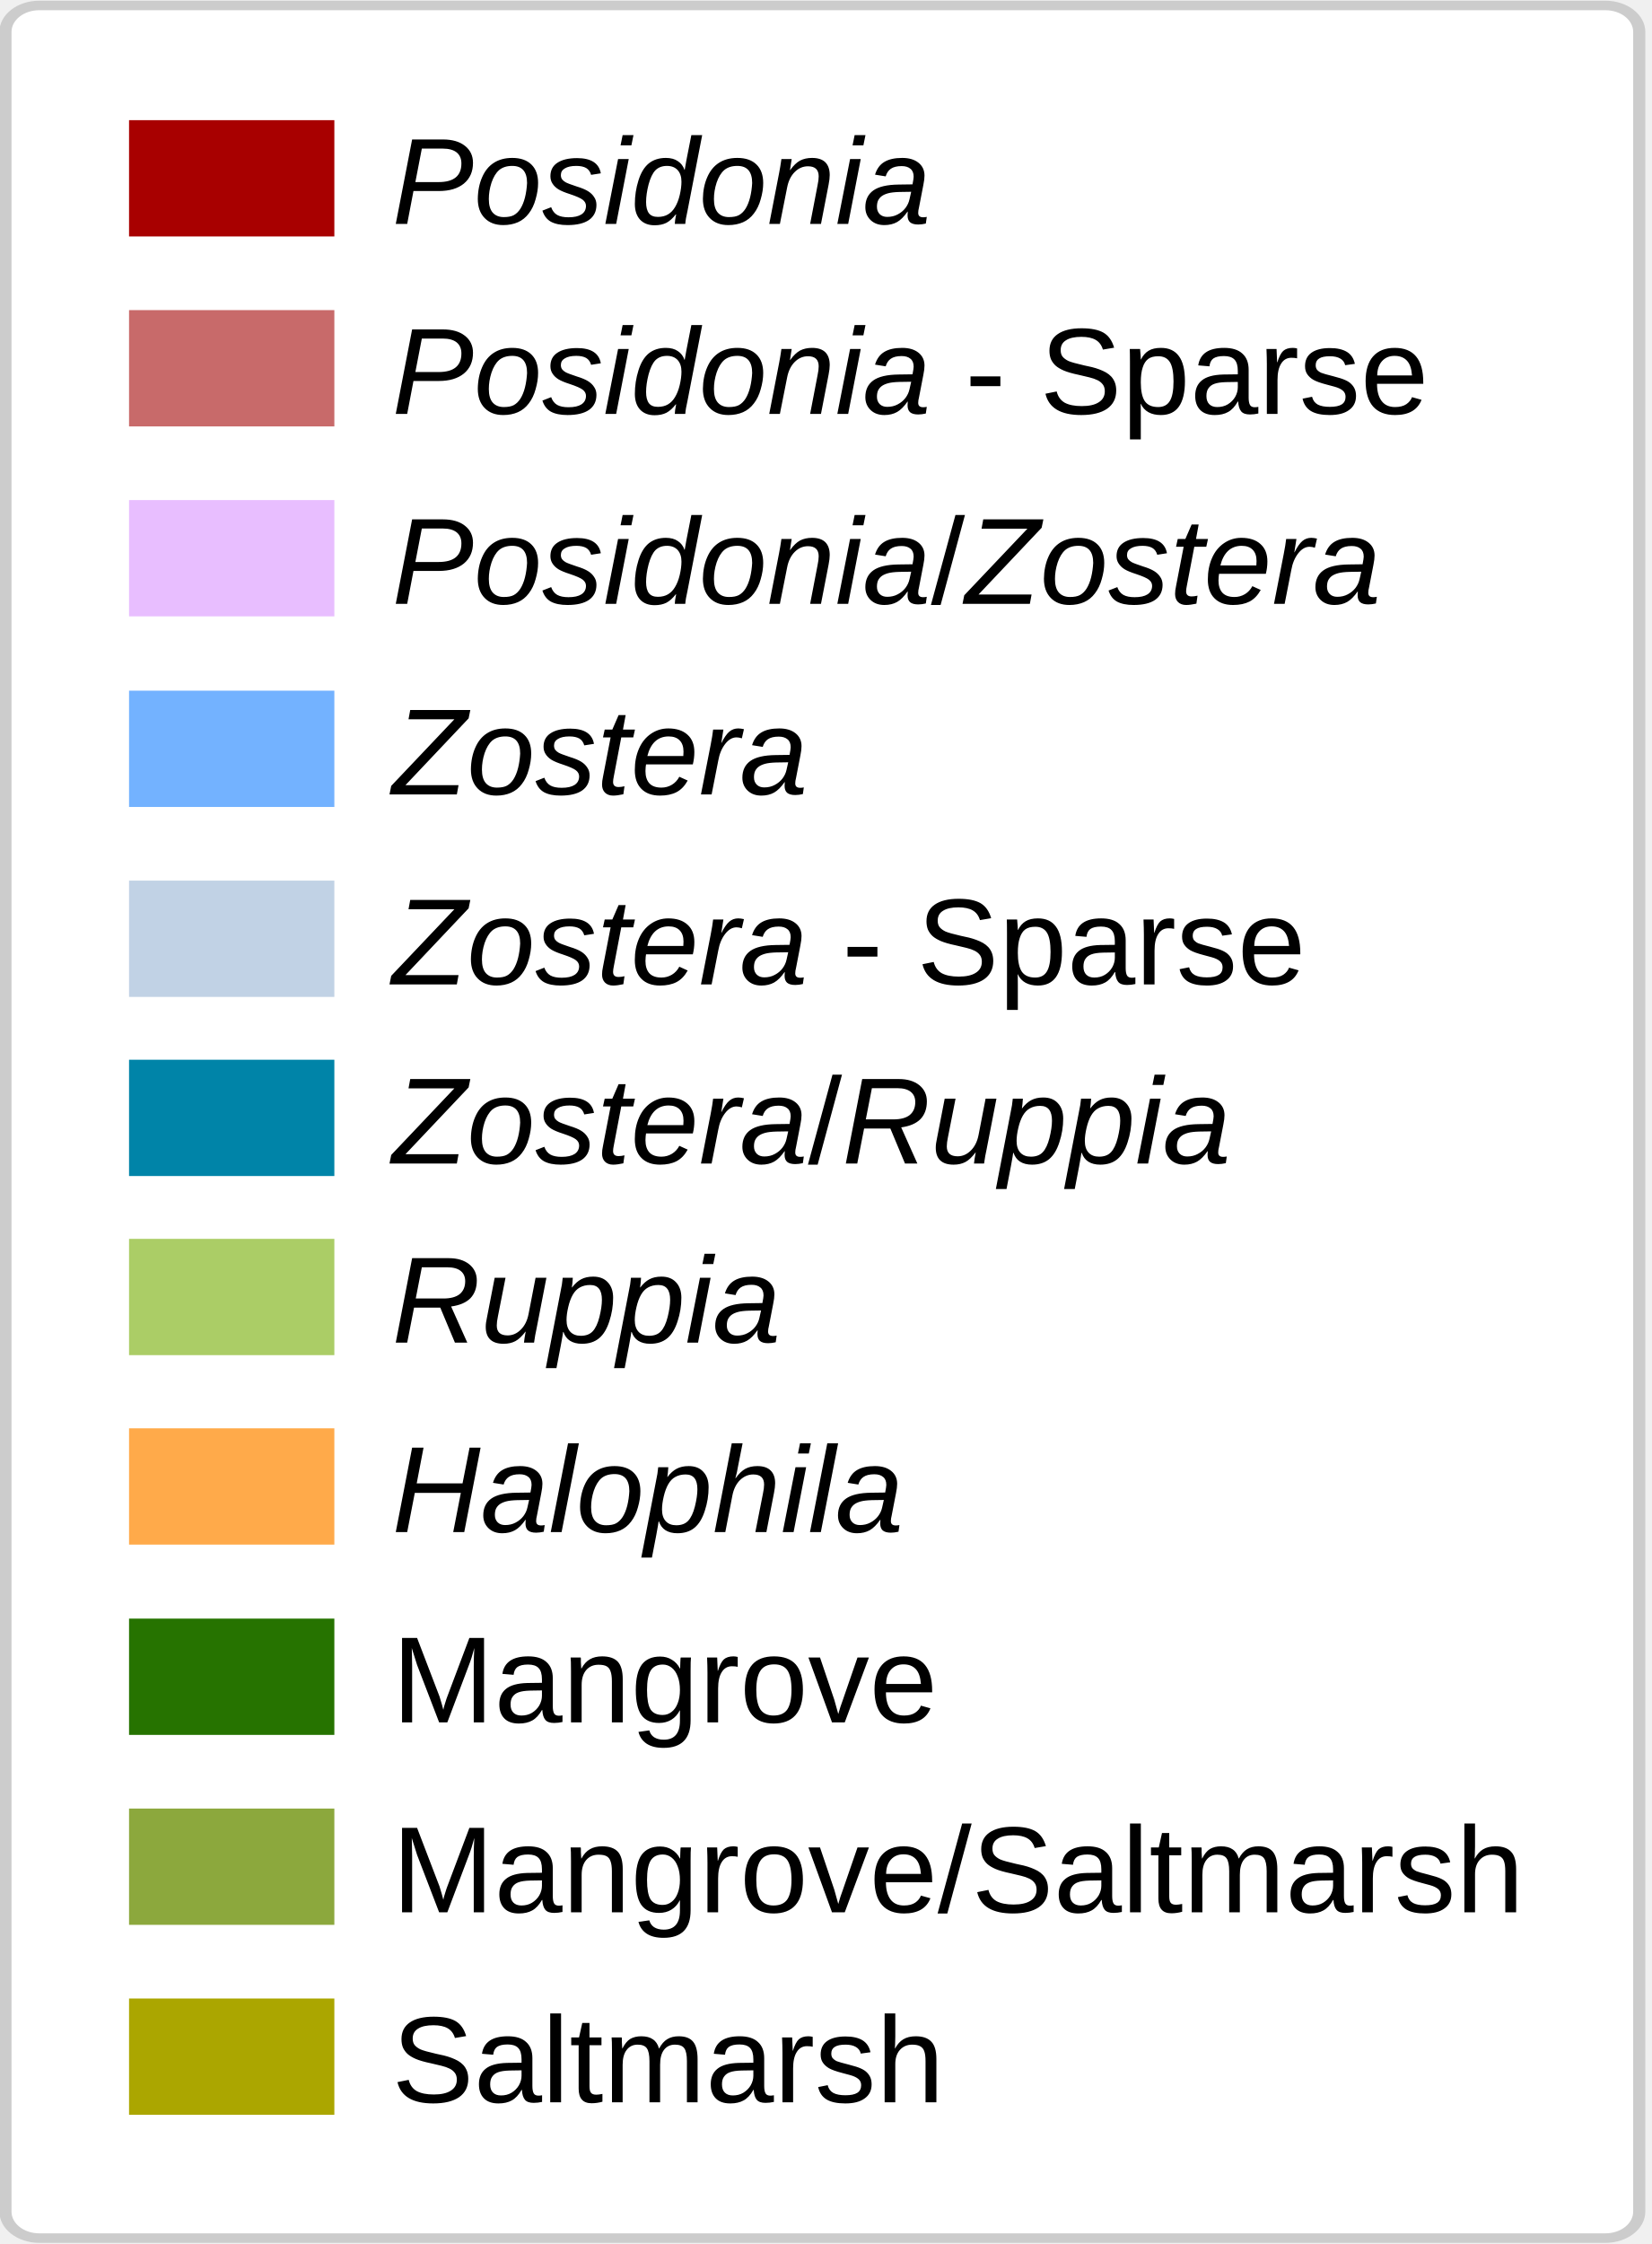
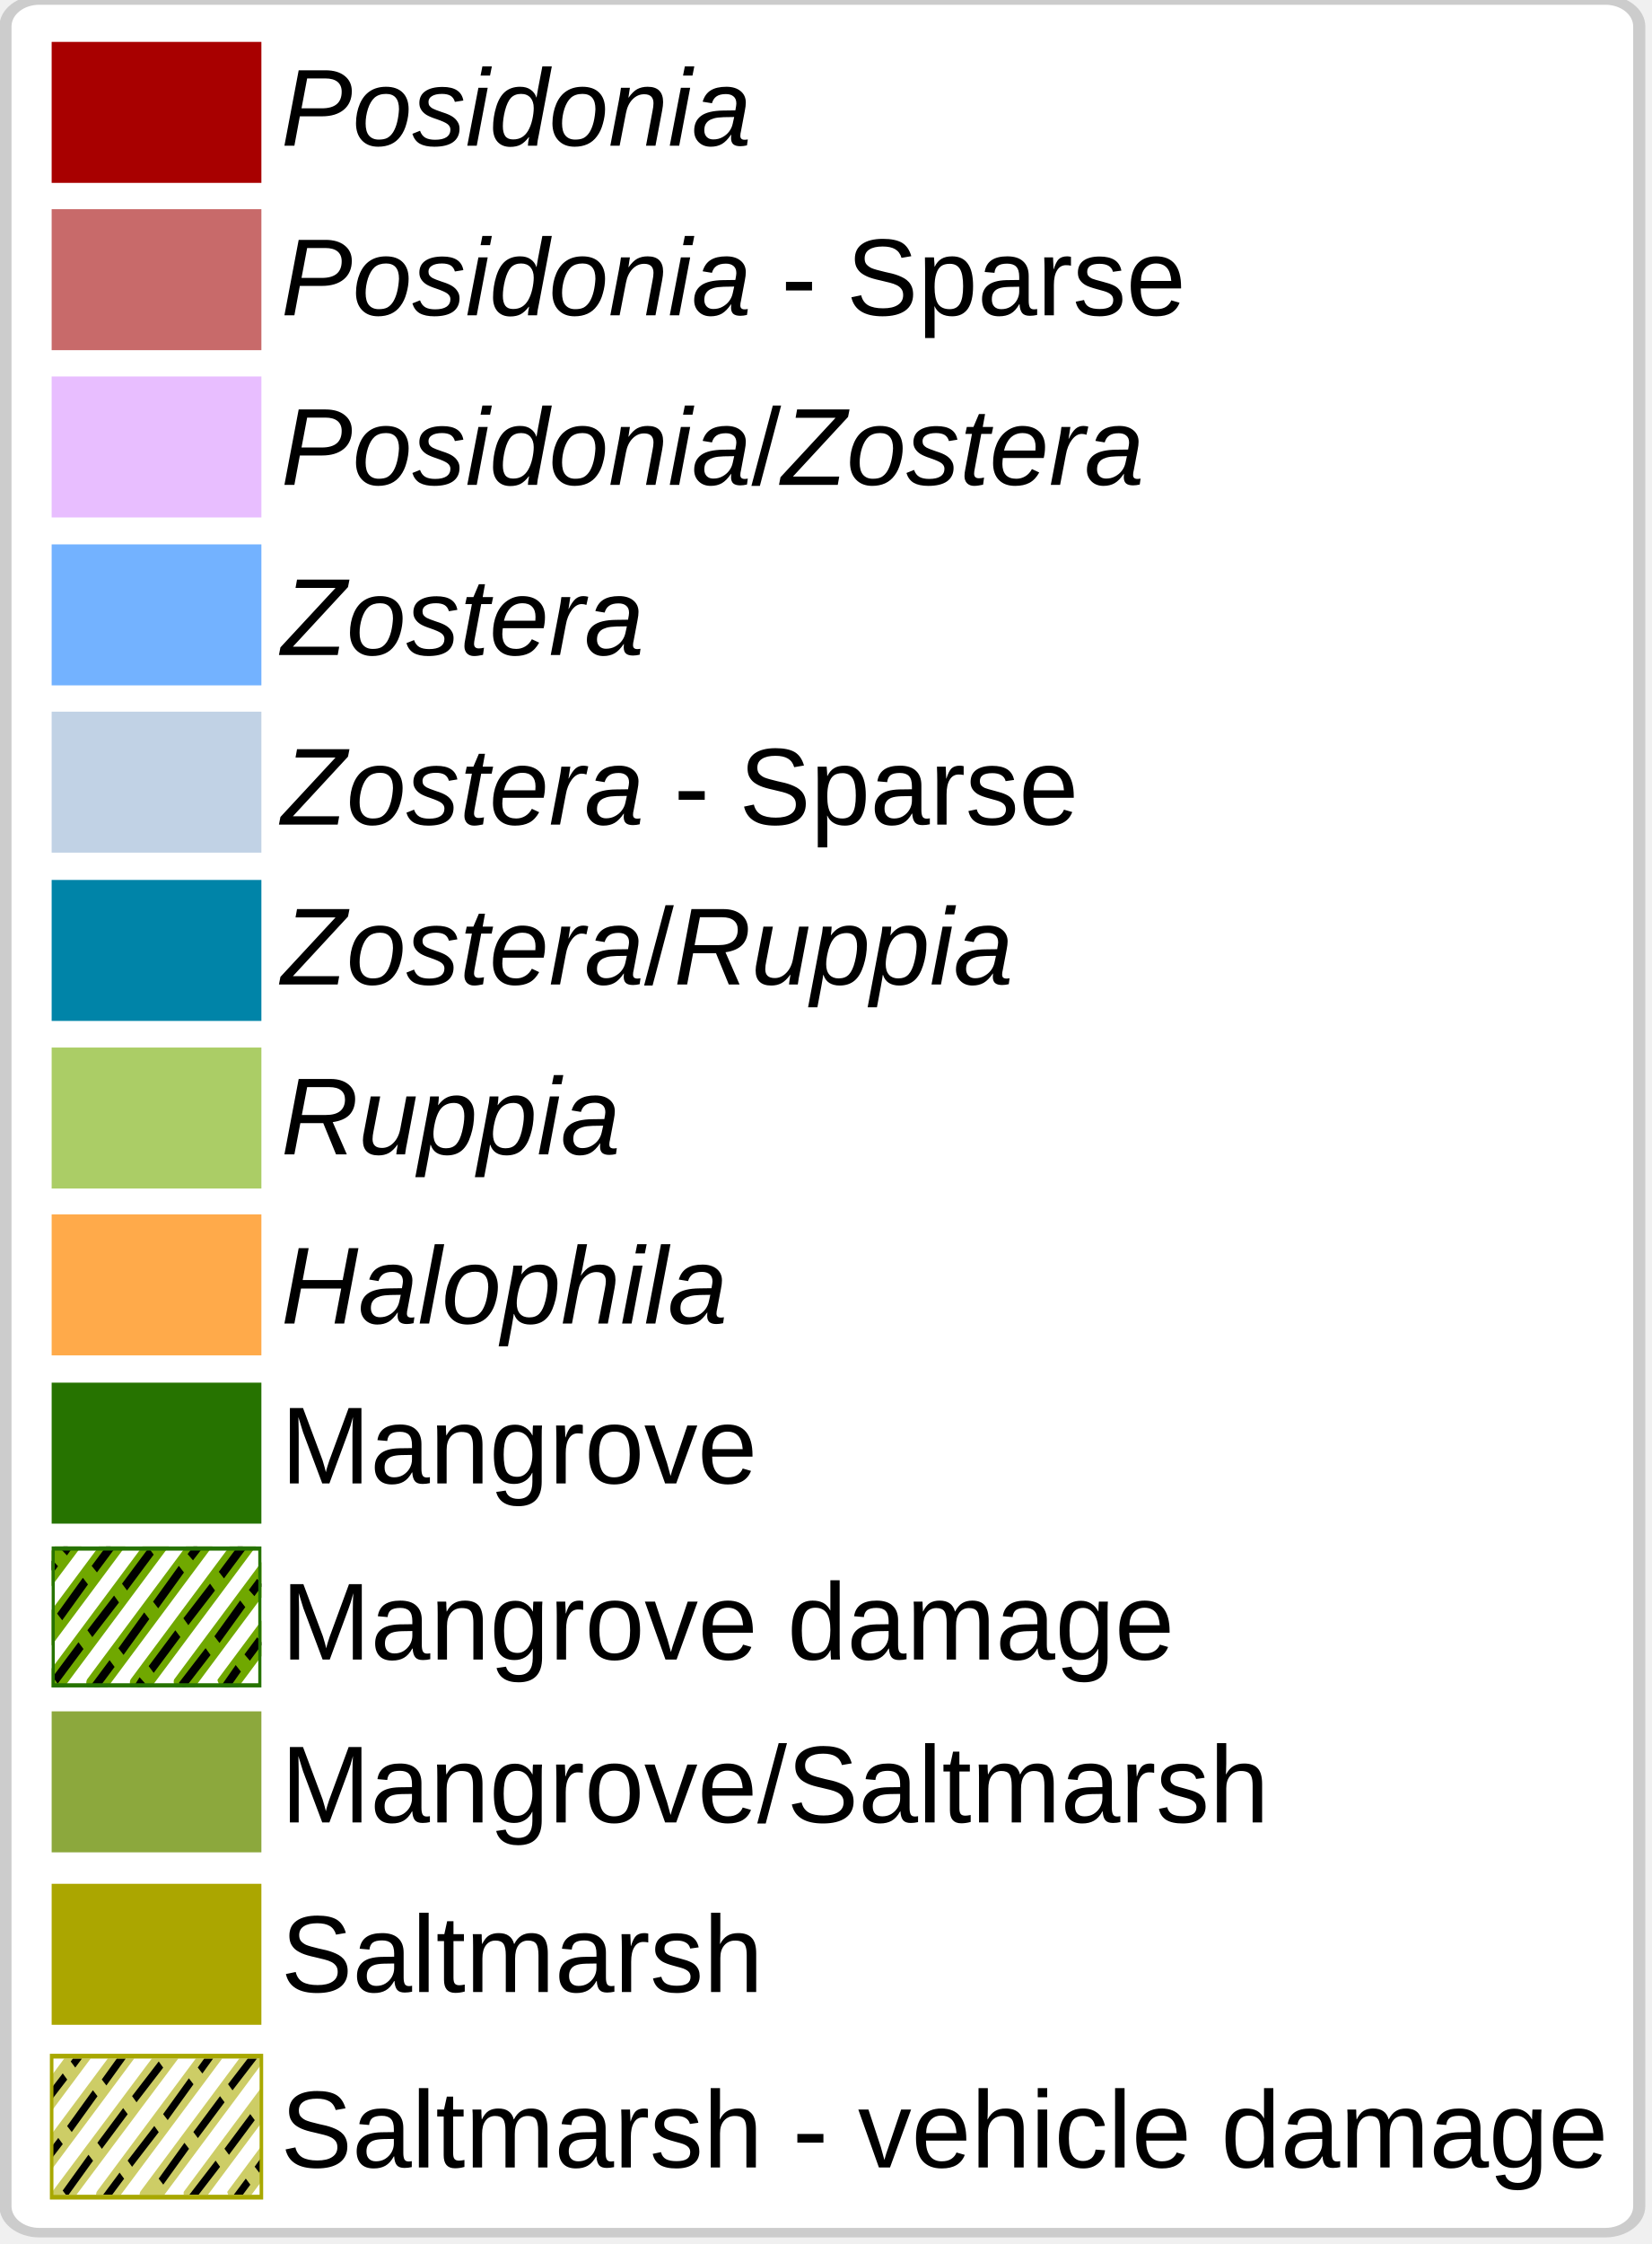
- <svg xmlns="http://www.w3.org/2000/svg" width="100%" height="100%" viewBox="0 0 148 201" version="1.1" xml:space="preserve" style="fill-rule:evenodd;clip-rule:evenodd;stroke-linecap:square;stroke-linejoin:bevel;">
-   <g transform="matrix(0.923441,0,0,0.923441,11.5614,10.7633)">
-     <path d="M0.001,0L19.921,0L19.921,11.28L0.001,11.28L0.001,0" style="fill:rgb(168,0,0);stroke:rgb(168,0,0);stroke-width:0.74px;" />
+ <svg xmlns="http://www.w3.org/2000/svg" width="100%" height="100%" viewBox="0 0 148 201" version="1.1" xml:space="preserve" style="fill-rule:evenodd;clip-rule:evenodd;stroke-linecap:round;stroke-linejoin:round;stroke-miterlimit:1.5;">
+   <g transform="matrix(0.798914,0,0,0.626962,0.26781,-0.444516)">
+     <path d="M183.507,4.491C183.507,2.403 181.804,0.709 179.707,0.709L4.076,0.709C1.978,0.709 0.276,2.403 0.276,4.491L0.276,315.899C0.276,317.986 1.978,319.681 4.076,319.681L179.707,319.681C181.804,319.681 183.507,317.986 183.507,315.899L183.507,4.491Z" style="fill:white;stroke:rgb(204,204,204);stroke-width:1.36px;" />
  </g>
-   <g transform="matrix(1.09068,0,0,1.09068,35.1199,20.0589)">
-     <g transform="matrix(10.08,0,0,10.08,44.2723,0)">
-         </g>
-     <text x="0px" y="0px" style="font-family:'ArialMT', 'Arial', sans-serif;font-size:10.08px;">Posidonia</text>
+   <g id="Text" transform="matrix(0.872663,0,0,0.892751,-1.17128,-4.93075)">
+     <g transform="matrix(1.09068,0,0,1.09068,30.1702,222.988)">
+       <g transform="matrix(10.08,0,0,10.08,124.937,0)">
+             </g>
+       <text x="0px" y="0px" style="font-family:'ArialMT', 'Arial';font-size:10.08px;">Saltmarsh - vehicle damage</text>
+     </g>
+     <g transform="matrix(1.09068,0,0,1.09068,30.24,172.03)">
+       <g transform="matrix(10.08,0,0,10.08,84.0509,0)">
+             </g>
+       <text x="0px" y="0px" style="font-family:'ArialMT', 'Arial';font-size:10.08px;">Mangrove damage</text>
+     </g>
+     <g transform="matrix(1.09068,0,0,1.09068,30.203,20.142)">
+       <g transform="matrix(10.08,0,0,10.08,44.2723,0)">
+             </g>
+       <text x="0px" y="0px" style="font-family:'Arial-ItalicMT', 'Arial';font-style:italic;font-size:10.08px;">Posidonia</text>
+     </g>
+     <g transform="matrix(1.09068,0,0,1.09068,30.203,37.1566)">
+       <text x="0px" y="0px" style="font-family:'Arial-ItalicMT', 'Arial';font-style:italic;font-size:10.08px;">Posidonia</text>
+       <g transform="matrix(10.08,0,0,10.08,85.1681,0)">
+             </g>
+       <text x="47.073px" y="0px" style="font-family:'ArialMT', 'Arial';font-size:10.08px;">- Sparse</text>
+     </g>
+     <g transform="matrix(1.09068,0,0,1.09068,30.203,54.1712)">
+       <text x="0px" y="0px" style="font-family:'Arial-ItalicMT', 'Arial';font-style:italic;font-size:10.08px;">Posidonia</text>
+       <text x="44.272px" y="0px" style="font-family:'ArialMT', 'Arial';font-size:10.08px;">/</text>
+       <g transform="matrix(10.08,0,0,10.08,81.2454,0)">
+             </g>
+       <text x="47.073px" y="0px" style="font-family:'Arial-ItalicMT', 'Arial';font-style:italic;font-size:10.08px;">Zostera</text>
+     </g>
+     <g transform="matrix(1.09068,0,0,1.09068,30.203,71.2442)">
+       <g transform="matrix(10.08,0,0,10.08,34.1726,0)">
+             </g>
+       <text x="0px" y="0px" style="font-family:'Arial-ItalicMT', 'Arial';font-style:italic;font-size:10.08px;">Zostera</text>
+     </g>
+     <g transform="matrix(1.09068,0,0,1.09068,30.203,88.2582)">
+       <text x="0px" y="0px" style="font-family:'Arial-ItalicMT', 'Arial';font-style:italic;font-size:10.08px;">Zostera</text>
+       <g transform="matrix(10.08,0,0,10.08,75.0684,0)">
+             </g>
+       <text x="36.973px" y="0px" style="font-family:'ArialMT', 'Arial';font-size:10.08px;">- Sparse</text>
+     </g>
+     <g transform="matrix(1.09068,0,0,1.09068,30.203,104.302)">
+       <text x="0px" y="0px" style="font-family:'Arial-ItalicMT', 'Arial';font-style:italic;font-size:10.08px;">Zostera</text>
+       <text x="34.173px" y="0px" style="font-family:'ArialMT', 'Arial';font-size:10.08px;">/</text>
+       <g transform="matrix(10.08,0,0,10.08,68.9161,0)">
+             </g>
+       <text x="36.973px" y="0px" style="font-family:'Arial-ItalicMT', 'Arial';font-style:italic;font-size:10.08px;">Ruppia</text>
+     </g>
+     <g transform="matrix(1.09068,0,0,1.09068,30.203,138.317)">
+       <g transform="matrix(10.08,0,0,10.08,42.0279,0)">
+             </g>
+       <text x="0px" y="0px" style="font-family:'Arial-ItalicMT', 'Arial';font-style:italic;font-size:10.08px;">Halophila</text>
+     </g>
+     <g transform="matrix(1.09068,0,0,1.09068,30.203,121.346)">
+       <g transform="matrix(10.08,0,0,10.08,31.943,0)">
+             </g>
+       <text x="0px" y="0px" style="font-family:'Arial-ItalicMT', 'Arial';font-style:italic;font-size:10.08px;">Ruppia</text>
+     </g>
+     <g transform="matrix(1.09068,0,0,1.09068,30.203,154.361)">
+       <g transform="matrix(10.08,0,0,10.08,44.8235,0)">
+             </g>
+       <text x="0px" y="0px" style="font-family:'ArialMT', 'Arial';font-size:10.08px;">Mangrove</text>
+     </g>
+     <g transform="matrix(1.09068,0,0,1.09068,30.203,188.375)">
+       <g transform="matrix(10.08,0,0,10.08,92.9988,0)">
+             </g>
+       <text x="0px" y="0px" style="font-family:'ArialMT', 'Arial';font-size:10.08px;">Mangrove/Saltmarsh</text>
+     </g>
+     <g transform="matrix(1.09068,0,0,1.09068,30.203,205.39)">
+       <g transform="matrix(10.08,0,0,10.08,45.3748,0)">
+             </g>
+       <text x="0px" y="0px" style="font-family:'ArialMT', 'Arial';font-size:10.08px;">Saltmarsh</text>
+     </g>
  </g>
-   <g transform="matrix(0.923441,0,0,0.923441,11.5614,27.7779)">
-     <path d="M0.001,0L19.921,0L19.921,11.28L0.001,11.28L0.001,0" style="fill:rgb(200,106,106);stroke:rgb(200,106,106);stroke-width:0.24px;" />
-   </g>
-   <g transform="matrix(1.09068,0,0,1.09068,35.1199,37.0735)">
-     <g transform="matrix(10.08,0,0,10.08,85.1681,0)">
-         </g>
-     <text x="0px" y="0px" style="font-family:'ArialMT', 'Arial', sans-serif;font-size:10.08px;">Posidonia - Sparse</text>
-   </g>
-   <g transform="matrix(0.923441,0,0,0.923441,11.5614,44.7924)">
-     <path d="M0.001,0L19.921,0L19.921,11.28L0.001,11.28L0.001,0" style="fill:rgb(232,190,255);stroke:rgb(232,190,255);stroke-width:0.74px;" />
-   </g>
-   <g transform="matrix(1.09068,0,0,1.09068,35.1199,54.0881)">
-     <g transform="matrix(10.08,0,0,10.08,81.2454,0)">
-         </g>
-     <text x="0px" y="0px" style="font-family:'ArialMT', 'Arial', sans-serif;font-size:10.08px;">Posidonia/Zostera</text>
-   </g>
-   <g transform="matrix(0.923441,0,0,0.923441,11.5614,61.8651)">
-     <path d="M0.001,0L19.921,0L19.921,11.28L0.001,11.28L0.001,0" style="fill:rgb(115,178,255);stroke:rgb(115,178,255);stroke-width:0.74px;" />
-   </g>
-   <g transform="matrix(1.09068,0,0,1.09068,35.1199,71.1611)">
-     <g transform="matrix(10.08,0,0,10.08,34.1726,0)">
-         </g>
-     <text x="0px" y="0px" style="font-family:'ArialMT', 'Arial', sans-serif;font-size:10.08px;">Zostera</text>
-   </g>
-   <g transform="matrix(0.923441,0,0,0.923441,11.5614,78.8791)">
-     <path d="M0.001,0L19.921,0L19.921,11.28L0.001,11.28L0.001,0" style="fill:rgb(193,210,229);stroke:rgb(193,210,229);stroke-width:0.24px;" />
-   </g>
-   <g transform="matrix(1.09068,0,0,1.09068,35.1199,88.1751)">
-     <g transform="matrix(10.08,0,0,10.08,68.9112,0)">
-         </g>
-     <text x="0px" y="0px" style="font-family:'ArialMT', 'Arial', sans-serif;font-size:10.08px;">Zostera Sparse</text>
-   </g>
-   <g transform="matrix(0.923441,0,0,0.923441,11.5614,94.9231)">
-     <path d="M0.001,0L19.921,0L19.921,11.28L0.001,11.28L0.001,0" style="fill:rgb(0,132,168);stroke:rgb(0,132,168);stroke-width:0.74px;" />
-   </g>
-   <g transform="matrix(1.09068,0,0,1.09068,35.1199,104.219)">
-     <g transform="matrix(10.08,0,0,10.08,68.9161,0)">
-         </g>
-     <text x="0px" y="0px" style="font-family:'ArialMT', 'Arial', sans-serif;font-size:10.08px;">Zostera/Ruppia</text>
-   </g>
-   <g transform="matrix(0.923441,0,0,0.923441,11.5614,127.937)">
-     <path d="M0.001,0L19.921,0L19.921,11.28L0.001,11.28L0.001,0" style="fill:rgb(255,170,74);stroke:rgb(255,170,0);stroke-width:0.74px;" />
-   </g>
-   <g transform="matrix(1.09068,0,0,1.09068,35.1199,137.234)">
-     <g transform="matrix(10.08,0,0,10.08,42.0279,0)">
-         </g>
-     <text x="0px" y="0px" style="font-family:'ArialMT', 'Arial', sans-serif;font-size:10.08px;">Halophila</text>
-   </g>
-   <g transform="matrix(0.923441,0,0,0.923441,11.5614,110.967)">
-     <path d="M0.001,0L19.921,0L19.921,11.28L0.001,11.28L0.001,0" style="fill:rgb(171,205,102);stroke:rgb(171,205,102);stroke-width:0.74px;" />
-   </g>
-   <g transform="matrix(1.09068,0,0,1.09068,35.1199,120.263)">
-     <g transform="matrix(10.08,0,0,10.08,31.943,0)">
-         </g>
-     <text x="0px" y="0px" style="font-family:'ArialMT', 'Arial', sans-serif;font-size:10.08px;">Ruppia</text>
-   </g>
-   <g transform="matrix(0.923441,0,0,0.923441,11.5614,144.982)">
-     <path d="M0.001,0L19.921,0L19.921,11.28L0.001,11.28L0.001,0" style="fill:rgb(38,115,0);" />
-   </g>
-   <g transform="matrix(1.09068,0,0,1.09068,35.1199,154.278)">
-     <g transform="matrix(10.08,0,0,10.08,44.8235,0)">
-         </g>
-     <text x="0px" y="0px" style="font-family:'ArialMT', 'Arial', sans-serif;font-size:10.08px;">Mangrove</text>
-   </g>
-   <g transform="matrix(0.923441,0,0,0.923441,11.5614,161.996)">
-     <path d="M0.001,0L19.921,0L19.921,11.28L0.001,11.28L0.001,0" style="fill:rgb(140,168,61);stroke:rgb(140,168,61);stroke-width:0.74px;" />
-   </g>
-   <g transform="matrix(1.09068,0,0,1.09068,35.1199,171.292)">
-     <g transform="matrix(10.08,0,0,10.08,92.9988,0)">
-         </g>
-     <text x="0px" y="0px" style="font-family:'ArialMT', 'Arial', sans-serif;font-size:10.08px;">Mangrove/Saltmarsh</text>
-   </g>
-   <g transform="matrix(0.923441,0,0,0.923441,11.5614,179.011)">
-     <path d="M0.001,0L19.921,0L19.921,11.28L0.001,11.28L0.001,0" style="fill:rgb(171,166,0);stroke:rgb(171,166,0);stroke-width:0.74px;" />
-   </g>
-   <g transform="matrix(1.09068,0,0,1.09068,35.1199,188.307)">
-     <g transform="matrix(10.08,0,0,10.08,45.3748,0)">
-         </g>
-     <text x="0px" y="0px" style="font-family:'ArialMT', 'Arial', sans-serif;font-size:10.08px;">Saltmarsh</text>
-   </g>
-   <g transform="matrix(0.798914,0,0,0.626962,0.26781,0.0437944)">
-     <path d="M183.507,4.491C183.507,2.403 181.804,0.709 179.707,0.709L4.076,0.709C1.978,0.709 0.276,2.403 0.276,4.491L0.276,315.899C0.276,317.986 1.978,319.681 4.076,319.681L179.707,319.681C181.804,319.681 183.507,317.986 183.507,315.899L183.507,4.491Z" style="fill:white;stroke:rgb(204,204,204);stroke-width:1.36px;stroke-linecap:round;stroke-linejoin:round;stroke-miterlimit:1.5;" />
-   </g>
-   <g transform="matrix(0.923441,0,0,0.923441,11.5614,10.7633)">
-     <path d="M0.001,0L19.921,0L19.921,11.28L0.001,11.28L0.001,0" style="fill:rgb(168,0,0);" />
-   </g>
-   <g transform="matrix(1.09068,0,0,1.09068,35.1199,20.0589)">
-     <g transform="matrix(10.08,0,0,10.08,44.2723,0)">
-         </g>
-     <text x="0px" y="0px" style="font-family:'Arial-ItalicMT', 'Arial', sans-serif;font-style:italic;font-size:10.08px;">Posidonia</text>
-   </g>
-   <g transform="matrix(0.923441,0,0,0.923441,11.5614,27.7779)">
-     <path d="M0.001,0L19.921,0L19.921,11.28L0.001,11.28L0.001,0" style="fill:rgb(200,106,106);" />
-   </g>
-   <g transform="matrix(1.09068,0,0,1.09068,35.1199,37.0735)">
-     <text x="0px" y="0px" style="font-family:'Arial-ItalicMT', 'Arial', sans-serif;font-style:italic;font-size:10.08px;">Posidonia</text>
-     <g transform="matrix(10.08,0,0,10.08,85.1681,0)">
-         </g>
-     <text x="47.073px" y="0px" style="font-family:'ArialMT', 'Arial', sans-serif;font-size:10.08px;">- Sparse</text>
-   </g>
-   <g transform="matrix(0.923441,0,0,0.923441,11.5614,44.7924)">
-     <path d="M0.001,0L19.921,0L19.921,11.28L0.001,11.28L0.001,0" style="fill:rgb(232,190,255);" />
-   </g>
-   <g transform="matrix(1.09068,0,0,1.09068,35.1199,54.0881)">
-     <text x="0px" y="0px" style="font-family:'Arial-ItalicMT', 'Arial', sans-serif;font-style:italic;font-size:10.08px;">Posidonia</text>
-     <text x="44.272px" y="0px" style="font-family:'ArialMT', 'Arial', sans-serif;font-size:10.08px;">/</text>
-     <g transform="matrix(10.08,0,0,10.08,81.2454,0)">
-         </g>
-     <text x="47.073px" y="0px" style="font-family:'Arial-ItalicMT', 'Arial', sans-serif;font-style:italic;font-size:10.08px;">Zostera</text>
-   </g>
-   <g transform="matrix(0.923441,0,0,0.923441,11.5614,61.8651)">
-     <path d="M0.001,0L19.921,0L19.921,11.28L0.001,11.28L0.001,0" style="fill:rgb(115,178,255);" />
-   </g>
-   <g transform="matrix(1.09068,0,0,1.09068,35.1199,71.1611)">
-     <g transform="matrix(10.08,0,0,10.08,34.1726,0)">
-         </g>
-     <text x="0px" y="0px" style="font-family:'Arial-ItalicMT', 'Arial', sans-serif;font-style:italic;font-size:10.08px;">Zostera</text>
-   </g>
-   <g transform="matrix(0.923441,0,0,0.923441,11.5614,78.8791)">
-     <path d="M0.001,0L19.921,0L19.921,11.28L0.001,11.28L0.001,0" style="fill:rgb(193,210,229);" />
-   </g>
-   <g transform="matrix(1.09068,0,0,1.09068,35.1199,88.1751)">
-     <text x="0px" y="0px" style="font-family:'Arial-ItalicMT', 'Arial', sans-serif;font-style:italic;font-size:10.08px;">Zostera</text>
-     <g transform="matrix(10.08,0,0,10.08,75.0684,0)">
-         </g>
-     <text x="36.973px" y="0px" style="font-family:'ArialMT', 'Arial', sans-serif;font-size:10.08px;">- Sparse</text>
-   </g>
-   <g transform="matrix(0.923441,0,0,0.923441,11.5614,94.9231)">
-     <path d="M0.001,0L19.921,0L19.921,11.28L0.001,11.28L0.001,0" style="fill:rgb(0,132,168);" />
-   </g>
-   <g transform="matrix(1.09068,0,0,1.09068,35.1199,104.219)">
-     <text x="0px" y="0px" style="font-family:'Arial-ItalicMT', 'Arial', sans-serif;font-style:italic;font-size:10.08px;">Zostera</text>
-     <text x="34.173px" y="0px" style="font-family:'ArialMT', 'Arial', sans-serif;font-size:10.08px;">/</text>
-     <g transform="matrix(10.08,0,0,10.08,68.9161,0)">
-         </g>
-     <text x="36.973px" y="0px" style="font-family:'Arial-ItalicMT', 'Arial', sans-serif;font-style:italic;font-size:10.08px;">Ruppia</text>
-   </g>
-   <g transform="matrix(0.923441,0,0,0.923441,11.5614,127.937)">
-     <path d="M0.001,0L19.921,0L19.921,11.28L0.001,11.28L0.001,0" style="fill:rgb(255,170,74);" />
-   </g>
-   <g transform="matrix(1.09068,0,0,1.09068,35.1199,137.234)">
-     <g transform="matrix(10.08,0,0,10.08,42.0279,0)">
-         </g>
-     <text x="0px" y="0px" style="font-family:'Arial-ItalicMT', 'Arial', sans-serif;font-style:italic;font-size:10.08px;">Halophila</text>
-   </g>
-   <g transform="matrix(0.923441,0,0,0.923441,11.5614,110.967)">
-     <path d="M0.001,0L19.921,0L19.921,11.28L0.001,11.28L0.001,0" style="fill:rgb(171,205,102);" />
-   </g>
-   <g transform="matrix(1.09068,0,0,1.09068,35.1199,120.263)">
-     <g transform="matrix(10.08,0,0,10.08,31.943,0)">
-         </g>
-     <text x="0px" y="0px" style="font-family:'Arial-ItalicMT', 'Arial', sans-serif;font-style:italic;font-size:10.08px;">Ruppia</text>
-   </g>
-   <g transform="matrix(0.923441,0,0,0.923441,11.5614,144.982)">
-     <path d="M0.001,0L19.921,0L19.921,11.28L0.001,11.28L0.001,0" style="fill:rgb(38,115,0);" />
-   </g>
-   <g transform="matrix(1.09068,0,0,1.09068,35.1199,154.278)">
-     <g transform="matrix(10.08,0,0,10.08,44.8235,0)">
-         </g>
-     <text x="0px" y="0px" style="font-family:'ArialMT', 'Arial', sans-serif;font-size:10.08px;">Mangrove</text>
-   </g>
-   <g transform="matrix(0.923441,0,0,0.923441,11.5614,161.996)">
-     <path d="M0.001,0L19.921,0L19.921,11.28L0.001,11.28L0.001,0" style="fill:rgb(140,168,61);" />
-   </g>
-   <g transform="matrix(1.09068,0,0,1.09068,35.1199,171.292)">
-     <g transform="matrix(10.08,0,0,10.08,92.9988,0)">
-         </g>
-     <text x="0px" y="0px" style="font-family:'ArialMT', 'Arial', sans-serif;font-size:10.08px;">Mangrove/Saltmarsh</text>
-   </g>
-   <g transform="matrix(0.923441,0,0,0.923441,11.5614,179.011)">
-     <path d="M0.001,0L19.921,0L19.921,11.28L0.001,11.28L0.001,0" style="fill:rgb(171,166,0);" />
-   </g>
-   <g transform="matrix(1.09068,0,0,1.09068,35.1199,188.307)">
-     <g transform="matrix(10.08,0,0,10.08,45.3748,0)">
-         </g>
-     <text x="0px" y="0px" style="font-family:'ArialMT', 'Arial', sans-serif;font-size:10.08px;">Saltmarsh</text>
+   <g id="Legend" transform="matrix(0.939603,0,0,1.05234,3.02106,-10.2487)">
+     <g transform="matrix(1.00402,0,0,1.06383,1.7092,13.3047)">
+       <path d="M0.001,0L19.921,0L19.921,11.28L0.001,11.28L0.001,0" style="fill:rgb(168,0,0);" />
+     </g>
+     <g transform="matrix(1.00402,0,0,1.06383,1.7092,27.5443)">
+       <path d="M0.001,0L19.921,0L19.921,11.28L0.001,11.28L0.001,0" style="fill:rgb(200,106,106);" />
+     </g>
+     <g transform="matrix(1.00402,0,0,1.06383,1.7092,41.7838)">
+       <path d="M0.001,0L19.921,0L19.921,11.28L0.001,11.28L0.001,0" style="fill:rgb(232,190,255);" />
+     </g>
+     <g transform="matrix(1.00402,0,0,1.06383,1.7092,56.0752)">
+       <path d="M0.001,0L19.921,0L19.921,11.28L0.001,11.28L0.001,0" style="fill:rgb(115,178,255);" />
+     </g>
+     <g transform="matrix(1.00402,0,0,1.06383,1.7092,70.3142)">
+       <path d="M0.001,0L19.921,0L19.921,11.28L0.001,11.28L0.001,0" style="fill:rgb(193,210,229);" />
+     </g>
+     <g transform="matrix(1.00402,0,0,1.06383,1.7092,84.6375)">
+       <path d="M0.001,0L19.921,0L19.921,11.28L0.001,11.28L0.001,0" style="fill:rgb(0,132,168);" />
+     </g>
+     <g transform="matrix(1.00402,0,0,1.06383,1.7092,113.103)">
+       <path d="M0.001,0L19.921,0L19.921,11.28L0.001,11.28L0.001,0" style="fill:rgb(255,170,74);" />
+     </g>
+     <g transform="matrix(1.00402,0,0,1.06383,1.7092,98.9033)">
+       <path d="M0.001,0L19.921,0L19.921,11.28L0.001,11.28L0.001,0" style="fill:rgb(171,205,102);" />
+     </g>
+     <g transform="matrix(1.00402,0,0,1.06383,1.7092,127.427)">
+       <path d="M0.001,0L19.921,0L19.921,11.28L0.001,11.28L0.001,0" style="fill:rgb(38,115,0);" />
+     </g>
+     <g transform="matrix(0.440711,0,0,0.529957,1.62546,-39.3438)">
+       <rect x="0.192" y="340.993" width="45.381" height="22.643" style="fill:none;" />
+       <clipPath id="_clip1">
+         <rect x="0.192" y="340.993" width="45.381" height="22.643" />
+       </clipPath>
+       <g clip-path="url(#_clip1)">
+         <g transform="matrix(0.130275,0.0615508,0.0796572,0.112836,-142.974,141.896)">
+           <path d="M-70,1866L113,1684" style="fill:none;stroke:rgb(112,168,0);stroke-width:21.02px;stroke-miterlimit:2;" />
+         </g>
+         <g transform="matrix(0.147023,0.0451764,0.0584659,0.133549,-107.042,106.818)">
+           <path d="M-49,1895L162,1684" style="fill:none;stroke:rgb(112,168,0);stroke-width:21.02px;stroke-miterlimit:2;" />
+         </g>
+         <g transform="matrix(0.159369,0.0328556,0.0425207,0.149461,-80.5767,80.4087)">
+           <path d="M0,1895L211,1684" style="fill:none;stroke:rgb(112,168,0);stroke-width:21.02px;stroke-miterlimit:2;" />
+         </g>
+         <g transform="matrix(0.159369,0.0328556,0.0425207,0.149461,-78.9634,78.7988)">
+           <path d="M49,1895L260,1684" style="fill:none;stroke:rgb(112,168,0);stroke-width:21.02px;stroke-miterlimit:2;" />
+         </g>
+         <g transform="matrix(0.158281,0.0339414,0.0439259,0.148058,-79.9065,79.7399)">
+           <path d="M98,1895L309,1684" style="fill:none;stroke:rgb(112,168,0);stroke-width:21.02px;stroke-miterlimit:2;" />
+         </g>
+         <g transform="matrix(0.147888,0.0443127,0.0573481,0.134664,-102.147,101.934)">
+           <path d="M147,1895L358,1684" style="fill:none;stroke:rgb(112,168,0);stroke-width:21.02px;stroke-miterlimit:2;" />
+         </g>
+         <g transform="matrix(0.128798,0.063363,0.0820025,0.110061,-142.95,142.652)">
+           <path d="M196,1895L407,1684" style="fill:none;stroke:rgb(112,168,0);stroke-width:21.02px;stroke-miterlimit:2;" />
+         </g>
+         <g transform="matrix(0.122363,0.0697851,0.0903137,0.101767,-161.402,161.066)">
+           <path d="M-25,1821L5,1791" style="fill:none;stroke:black;stroke-width:8.07px;stroke-linecap:butt;stroke-miterlimit:2;" />
+         </g>
+         <g transform="matrix(0.124086,0.0704124,0.0911256,0.0978213,-161.363,166.579)">
+           <path d="M15,1782L44,1752" style="fill:none;stroke:black;stroke-width:8.09px;stroke-linecap:butt;stroke-miterlimit:2;" />
+         </g>
+         <g transform="matrix(0.192293,0,0,0.191893,0,0)">
+           <path d="M10,1836L39,1806" style="fill:none;stroke:black;stroke-width:8.01px;stroke-linecap:butt;stroke-miterlimit:2;" />
+         </g>
+         <g transform="matrix(0.16235,0.0298816,0.0386718,0.153301,-67.9873,67.8456)">
+           <path d="M49,1796L78,1767" style="fill:none;stroke:black;stroke-width:8.04px;stroke-linecap:butt;stroke-miterlimit:2;" />
+         </g>
+         <g transform="matrix(0.192293,0,0,0.191893,0,0)">
+           <path d="M5,1889L34,1860" style="fill:none;stroke:black;stroke-width:8.01px;stroke-linecap:butt;stroke-miterlimit:2;" />
+         </g>
+         <g transform="matrix(0.192293,0,0,0.191893,0,0)">
+           <path d="M44,1850L74,1821" style="fill:none;stroke:black;stroke-width:8.01px;stroke-linecap:butt;stroke-miterlimit:2;" />
+         </g>
+         <g transform="matrix(0.192293,0,0,0.191893,0,0)">
+           <path d="M83,1811L113,1781" style="fill:none;stroke:black;stroke-width:8.01px;stroke-linecap:butt;stroke-miterlimit:2;" />
+         </g>
+         <g transform="matrix(0.192293,0,0,0.191893,0,0)">
+           <path d="M49,1895L69,1875" style="fill:none;stroke:black;stroke-width:8.01px;stroke-linecap:butt;stroke-miterlimit:2;" />
+         </g>
+         <g transform="matrix(0.192293,0,0,0.191893,0,0)">
+           <path d="M79,1865L108,1835" style="fill:none;stroke:black;stroke-width:8.01px;stroke-linecap:butt;stroke-miterlimit:2;" />
+         </g>
+         <g transform="matrix(0.192293,0,0,0.191893,0,0)">
+           <path d="M118,1826L147,1796" style="fill:none;stroke:black;stroke-width:8.01px;stroke-linecap:butt;stroke-miterlimit:2;" />
+         </g>
+         <g transform="matrix(0.130108,0.0599874,0.0776338,0.117003,-128.891,124.335)">
+           <path d="M157,1786L187,1757" style="fill:none;stroke:black;stroke-width:8.05px;stroke-linecap:butt;stroke-miterlimit:2;" />
+         </g>
+         <g transform="matrix(0.192293,0,0,0.191893,0,0)">
+           <path d="M98,1895L103,1889" style="fill:none;stroke:black;stroke-width:8.01px;stroke-linecap:butt;stroke-miterlimit:2;" />
+         </g>
+         <g transform="matrix(0.192293,0,0,0.191893,0,0)">
+           <path d="M113,1880L143,1850" style="fill:none;stroke:black;stroke-width:8.01px;stroke-linecap:butt;stroke-miterlimit:2;" />
+         </g>
+         <g transform="matrix(0.192293,0,0,0.191893,0,0)">
+           <path d="M152,1840L182,1811" style="fill:none;stroke:black;stroke-width:8.01px;stroke-linecap:butt;stroke-miterlimit:2;" />
+         </g>
+         <g transform="matrix(0.177825,0.0144383,0.0186856,0.173246,-30.8748,30.8105)">
+           <path d="M192,1801L221,1772" style="fill:none;stroke:black;stroke-width:8.03px;stroke-linecap:butt;stroke-miterlimit:2;" />
+         </g>
+         <g transform="matrix(0.192293,0,0,0.191893,0,0)">
+           <path d="M147,1894L177,1865" style="fill:none;stroke:black;stroke-width:8.01px;stroke-linecap:butt;stroke-miterlimit:2;" />
+         </g>
+         <g transform="matrix(0.192293,0,0,0.191893,0,0)">
+           <path d="M187,1855L216,1825" style="fill:none;stroke:black;stroke-width:8.01px;stroke-linecap:butt;stroke-miterlimit:2;" />
+         </g>
+         <g transform="matrix(0.134402,0.057771,0.0747655,0.117283,-122.691,122.435)">
+           <path d="M226,1816L256,1786" style="fill:none;stroke:black;stroke-width:8.07px;stroke-linecap:butt;stroke-miterlimit:2;" />
+         </g>
+         <g transform="matrix(0.192293,0,0,0.191893,0,0)">
+           <path d="M196,1895L211,1879" style="fill:none;stroke:black;stroke-width:8.01px;stroke-linecap:butt;stroke-miterlimit:2;" />
+         </g>
+         <g transform="matrix(0.148388,0.043814,0.0567028,0.135308,-96.331,96.1302)">
+           <path d="M221,1870L251,1840" style="fill:none;stroke:black;stroke-width:8.06px;stroke-linecap:butt;stroke-miterlimit:2;" />
+         </g>
+         <g transform="matrix(0.192293,0,0,0.191893,5.68434e-14,0)">
+           <path d="M1,1895L1,1777L237,1777L237,1895L1,1895" style="fill:none;stroke:rgb(38,115,0);stroke-width:7.01px;stroke-miterlimit:2;" />
+         </g>
+       </g>
+     </g>
+     <g transform="matrix(1.00402,0,0,1.06383,1.7092,155.404)">
+       <path d="M0.001,0L19.921,0L19.921,11.28L0.001,11.28L0.001,0" style="fill:rgb(140,168,61);" />
+     </g>
+     <g transform="matrix(1.00402,0,0,1.06383,1.7092,170.083)">
+       <path d="M0.001,0L19.921,0L19.921,11.28L0.001,11.28L0.001,0" style="fill:rgb(171,166,0);" />
+     </g>
+     <g transform="matrix(0.0847458,0,0,0.101695,1.62546,-44.7708)">
+       <path d="M1,2375L1,2257L237,2257L237,2375L1,2375" style="fill:none;" />
+       <clipPath id="_clip2">
+         <path d="M1,2375L1,2257L237,2257L237,2375L1,2375" />
+       </clipPath>
+       <g clip-path="url(#_clip2)">
+         <g transform="matrix(5.20038,0,0,5.21125,0,2)">
+           <rect x="0.192" y="433.102" width="45.381" height="21.876" style="fill:none;" />
+           <clipPath id="_clip3">
+             <rect x="0.192" y="433.102" width="45.381" height="21.876" />
+           </clipPath>
+           <g clip-path="url(#_clip3)">
+             <g transform="matrix(0.142801,0.0493897,0.0639187,0.128107,-146.161,145.857)">
+               <path d="M-70,2357L123,2164" style="fill:none;stroke:rgb(205,205,102);stroke-width:21.02px;stroke-miterlimit:2;" />
+             </g>
+             <g transform="matrix(0.15828,0.0339431,0.0439281,0.148056,-103.666,103.45)">
+               <path d="M-39,2375L172,2164" style="fill:none;stroke:rgb(205,205,102);stroke-width:21.02px;stroke-miterlimit:2;" />
+             </g>
+             <g transform="matrix(0.163331,0.0287656,0.0372276,0.154918,-88.1258,87.5273)">
+               <path d="M10,2375L222,2164" style="fill:none;stroke:rgb(205,205,102);stroke-width:21.02px;stroke-miterlimit:2;" />
+             </g>
+             <g transform="matrix(0.159369,0.0328556,0.0425207,0.149461,-99.0111,98.8048)">
+               <path d="M60,2375L271,2164" style="fill:none;stroke:rgb(205,205,102);stroke-width:21.02px;stroke-miterlimit:2;" />
+             </g>
+             <g transform="matrix(0.162395,0.0298361,0.038613,0.15336,-88.4469,88.2626)">
+               <path d="M109,2375L320,2164" style="fill:none;stroke:rgb(205,205,102);stroke-width:21.02px;stroke-miterlimit:2;" />
+             </g>
+             <g transform="matrix(0.142907,0.0492833,0.063781,0.128245,-143.677,143.377)">
+               <path d="M158,2375L369,2164" style="fill:none;stroke:rgb(205,205,102);stroke-width:21.02px;stroke-miterlimit:2;" />
+             </g>
+             <g transform="matrix(0.126445,0.0657111,0.0850413,0.107029,-188.343,187.95)">
+               <path d="M207,2375L418,2164" style="fill:none;stroke:rgb(205,205,102);stroke-width:21.02px;stroke-miterlimit:2;" />
+             </g>
+             <g transform="matrix(0.192293,0,0,0.191893,0,0)">
+               <path d="M-14,2301L16,2272" style="fill:none;stroke:black;stroke-width:7.21px;stroke-linecap:butt;stroke-miterlimit:2;" />
+             </g>
+             <g transform="matrix(0.192293,0,0,0.191893,0,0)">
+               <path d="M25,2262L55,2232" style="fill:none;stroke:black;stroke-width:7.21px;stroke-linecap:butt;stroke-miterlimit:2;" />
+             </g>
+             <g transform="matrix(0.192293,0,0,0.191893,0,0)">
+               <path d="M-19,2355L11,2326" style="fill:none;stroke:black;stroke-width:7.21px;stroke-linecap:butt;stroke-miterlimit:2;" />
+             </g>
+             <g transform="matrix(0.192293,0,0,0.191893,0,0)">
+               <path d="M21,2316L50,2286" style="fill:none;stroke:black;stroke-width:7.21px;stroke-linecap:butt;stroke-miterlimit:2;" />
+             </g>
+             <g transform="matrix(0.192293,0,0,0.191893,0,0)">
+               <path d="M60,2277L89,2247" style="fill:none;stroke:black;stroke-width:7.21px;stroke-linecap:butt;stroke-miterlimit:2;" />
+             </g>
+             <g transform="matrix(0.192293,0,0,0.191893,0,0)">
+               <path d="M16,2370L45,2340" style="fill:none;stroke:black;stroke-width:7.21px;stroke-linecap:butt;stroke-miterlimit:2;" />
+             </g>
+             <g transform="matrix(0.192293,0,0,0.191893,0,0)">
+               <path d="M55,2330L84,2301" style="fill:none;stroke:black;stroke-width:7.21px;stroke-linecap:butt;stroke-miterlimit:2;" />
+             </g>
+             <g transform="matrix(0.192293,0,0,0.191893,0,0)">
+               <path d="M94,2291L124,2262" style="fill:none;stroke:black;stroke-width:7.21px;stroke-linecap:butt;stroke-miterlimit:2;" />
+             </g>
+             <g transform="matrix(0.192293,0,0,0.191893,0,0)">
+               <path d="M60,2375L80,2355" style="fill:none;stroke:black;stroke-width:7.21px;stroke-linecap:butt;stroke-miterlimit:2;" />
+             </g>
+             <g transform="matrix(0.192293,0,0,0.191893,0,0)">
+               <path d="M89,2345L119,2316" style="fill:none;stroke:black;stroke-width:7.21px;stroke-linecap:butt;stroke-miterlimit:2;" />
+             </g>
+             <g transform="matrix(0.192293,0,0,0.191893,0,0)">
+               <path d="M129,2306L158,2276" style="fill:none;stroke:black;stroke-width:7.21px;stroke-linecap:butt;stroke-miterlimit:2;" />
+             </g>
+             <g transform="matrix(0.192293,0,0,0.191893,0,0)">
+               <path d="M168,2267L197,2237" style="fill:none;stroke:black;stroke-width:7.21px;stroke-linecap:butt;stroke-miterlimit:2;" />
+             </g>
+             <g transform="matrix(0.192293,0,0,0.191893,0,0)">
+               <path d="M124,2360L153,2330" style="fill:none;stroke:black;stroke-width:7.21px;stroke-linecap:butt;stroke-miterlimit:2;" />
+             </g>
+             <g transform="matrix(0.192293,0,0,0.191893,0,0)">
+               <path d="M163,2321L193,2291" style="fill:none;stroke:black;stroke-width:7.21px;stroke-linecap:butt;stroke-miterlimit:2;" />
+             </g>
+             <g transform="matrix(0.192293,0,0,0.191893,0,0)">
+               <path d="M202,2281L232,2252" style="fill:none;stroke:black;stroke-width:7.21px;stroke-linecap:butt;stroke-miterlimit:2;" />
+             </g>
+             <g transform="matrix(0.192293,0,0,0.191893,0,0)">
+               <path d="M158,2374L188,2345" style="fill:none;stroke:black;stroke-width:7.21px;stroke-linecap:butt;stroke-miterlimit:2;" />
+             </g>
+             <g transform="matrix(0.192293,0,0,0.191893,0,0)">
+               <path d="M198,2335L227,2306" style="fill:none;stroke:black;stroke-width:7.21px;stroke-linecap:butt;stroke-miterlimit:2;" />
+             </g>
+             <g transform="matrix(0.192293,0,0,0.191893,0,0)">
+               <path d="M207,2375L222,2360" style="fill:none;stroke:black;stroke-width:7.21px;stroke-linecap:butt;stroke-miterlimit:2;" />
+             </g>
+             <g transform="matrix(0.192293,0,0,0.191893,0,0)">
+               <path d="M232,2350L261,2320" style="fill:none;stroke:black;stroke-width:7.21px;stroke-linecap:butt;stroke-miterlimit:2;" />
+             </g>
+           </g>
+         </g>
+       </g>
+       <path d="M1,2375L1,2257L237,2257L237,2375L1,2375" style="fill:none;stroke:rgb(168,168,0);stroke-width:4px;stroke-linecap:square;stroke-linejoin:miter;stroke-miterlimit:2;" />
+     </g>
  </g>
</svg>
